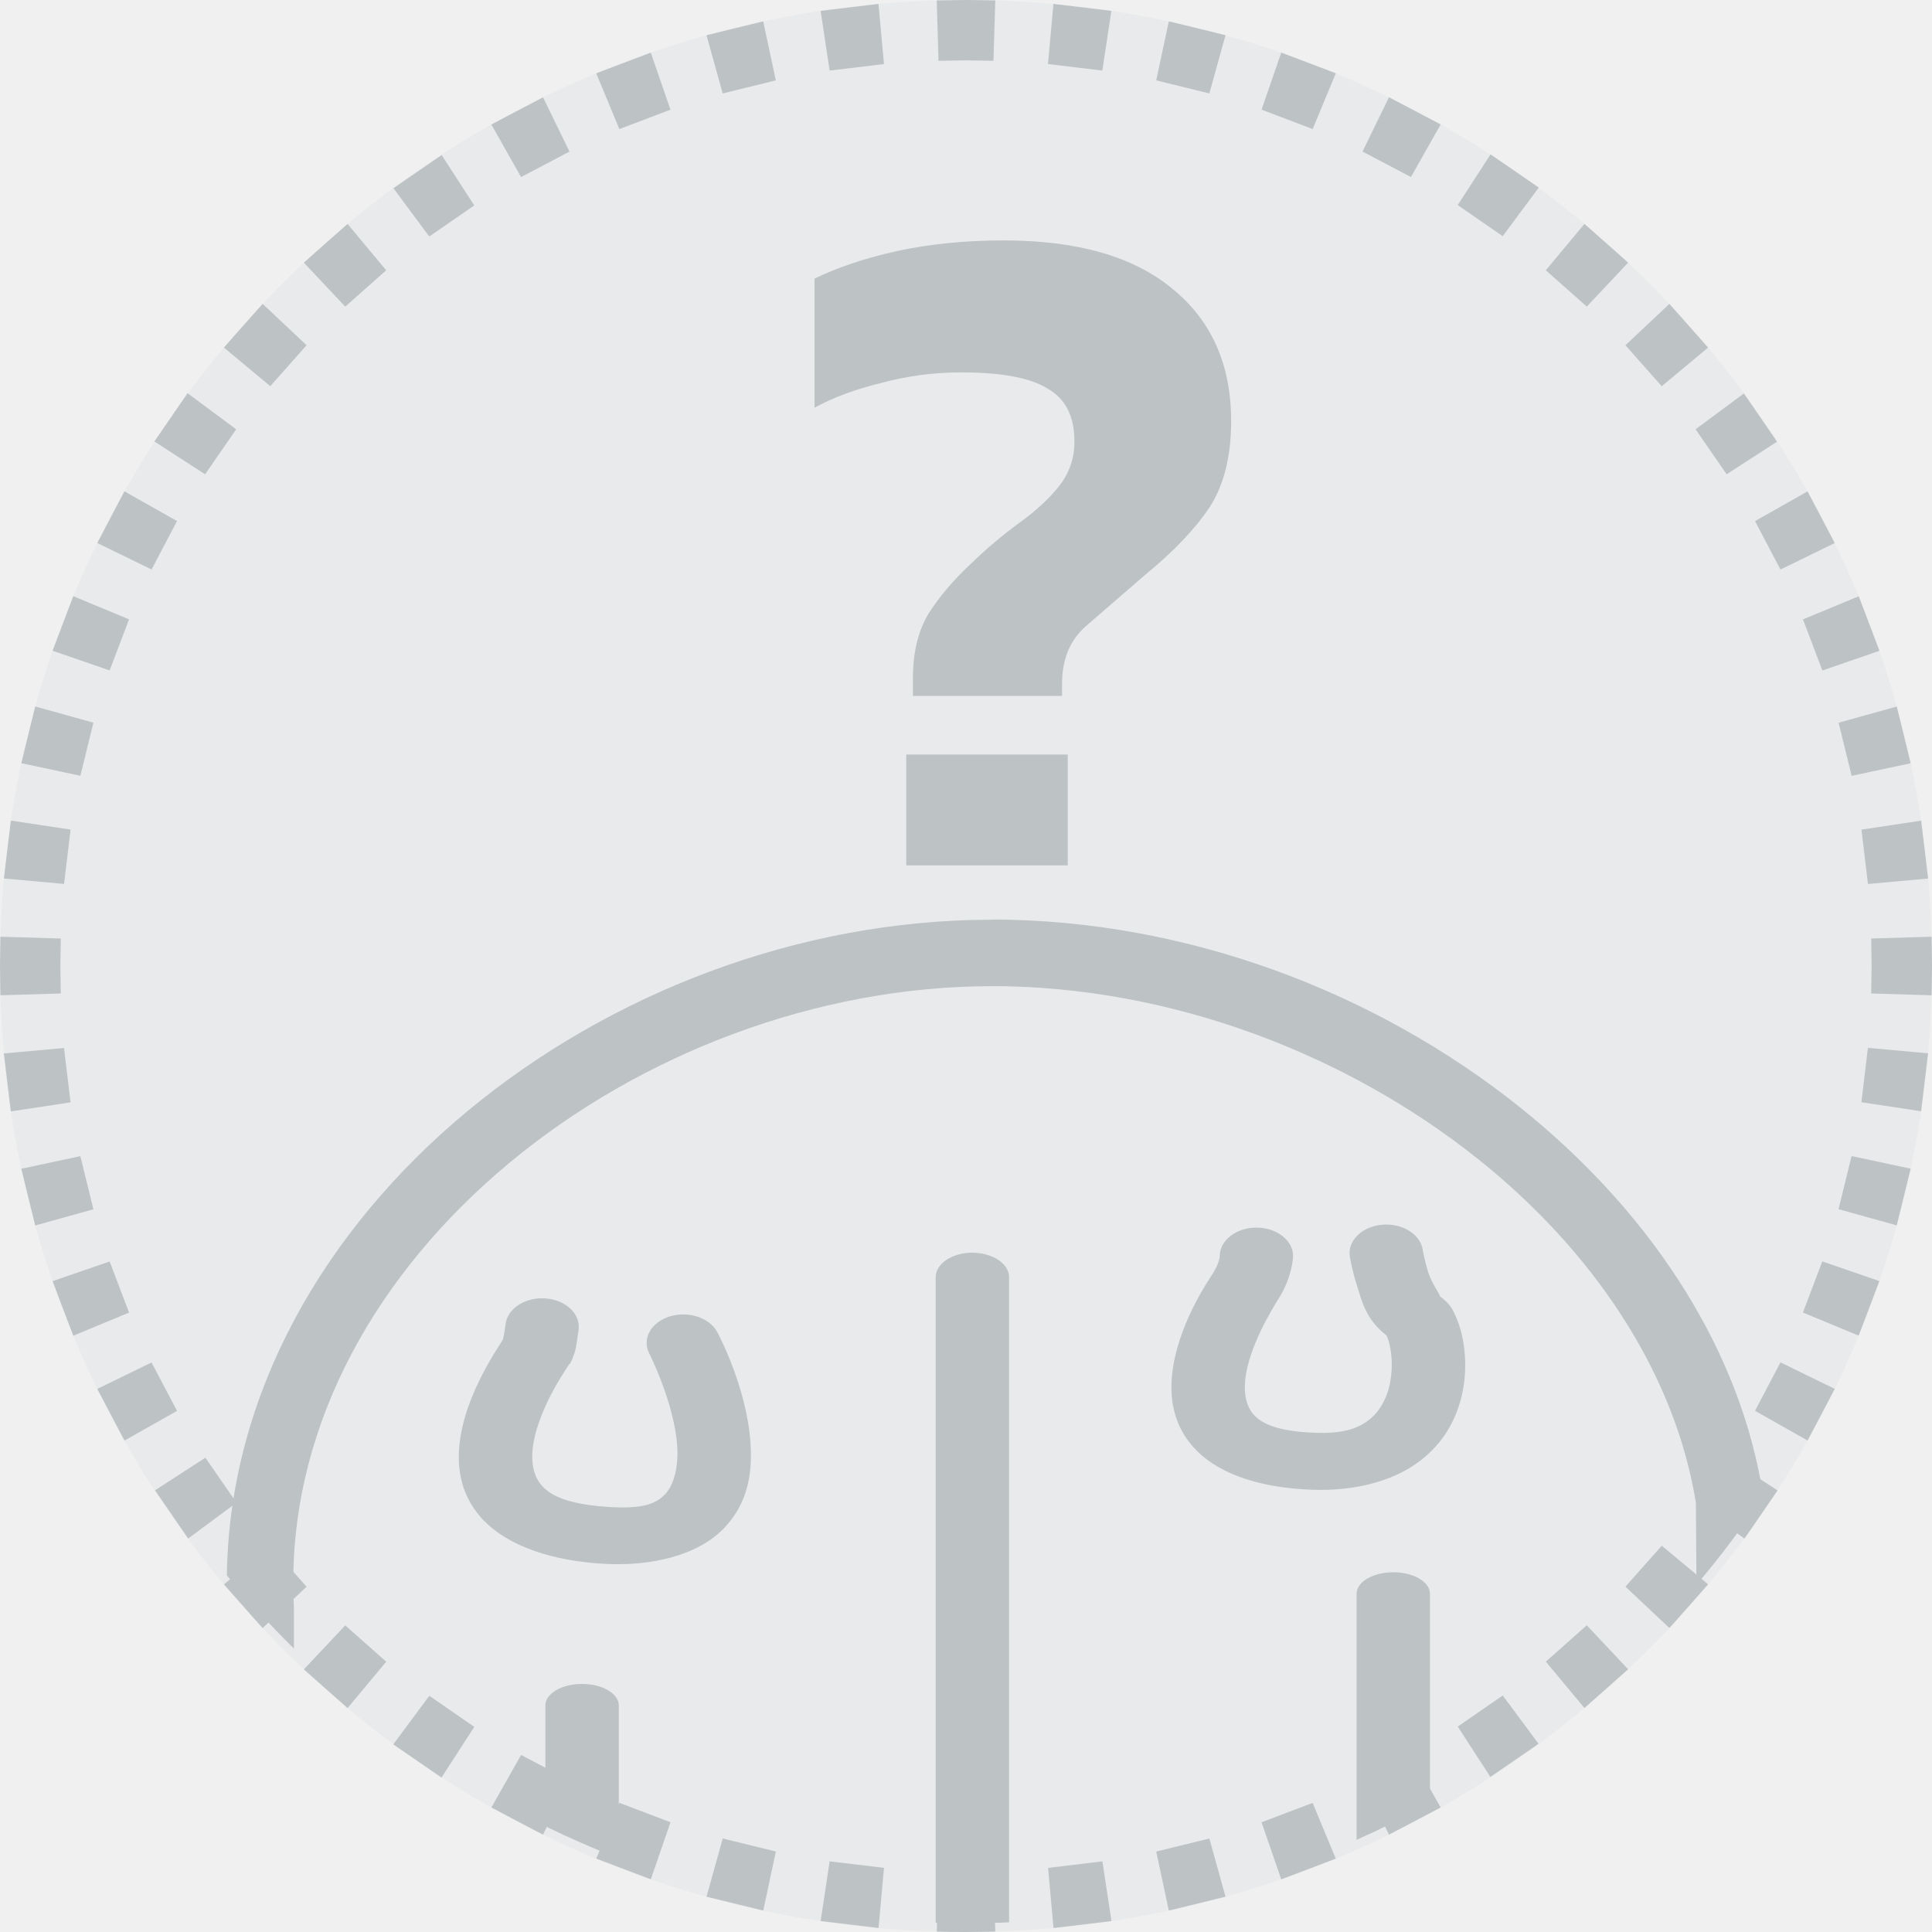
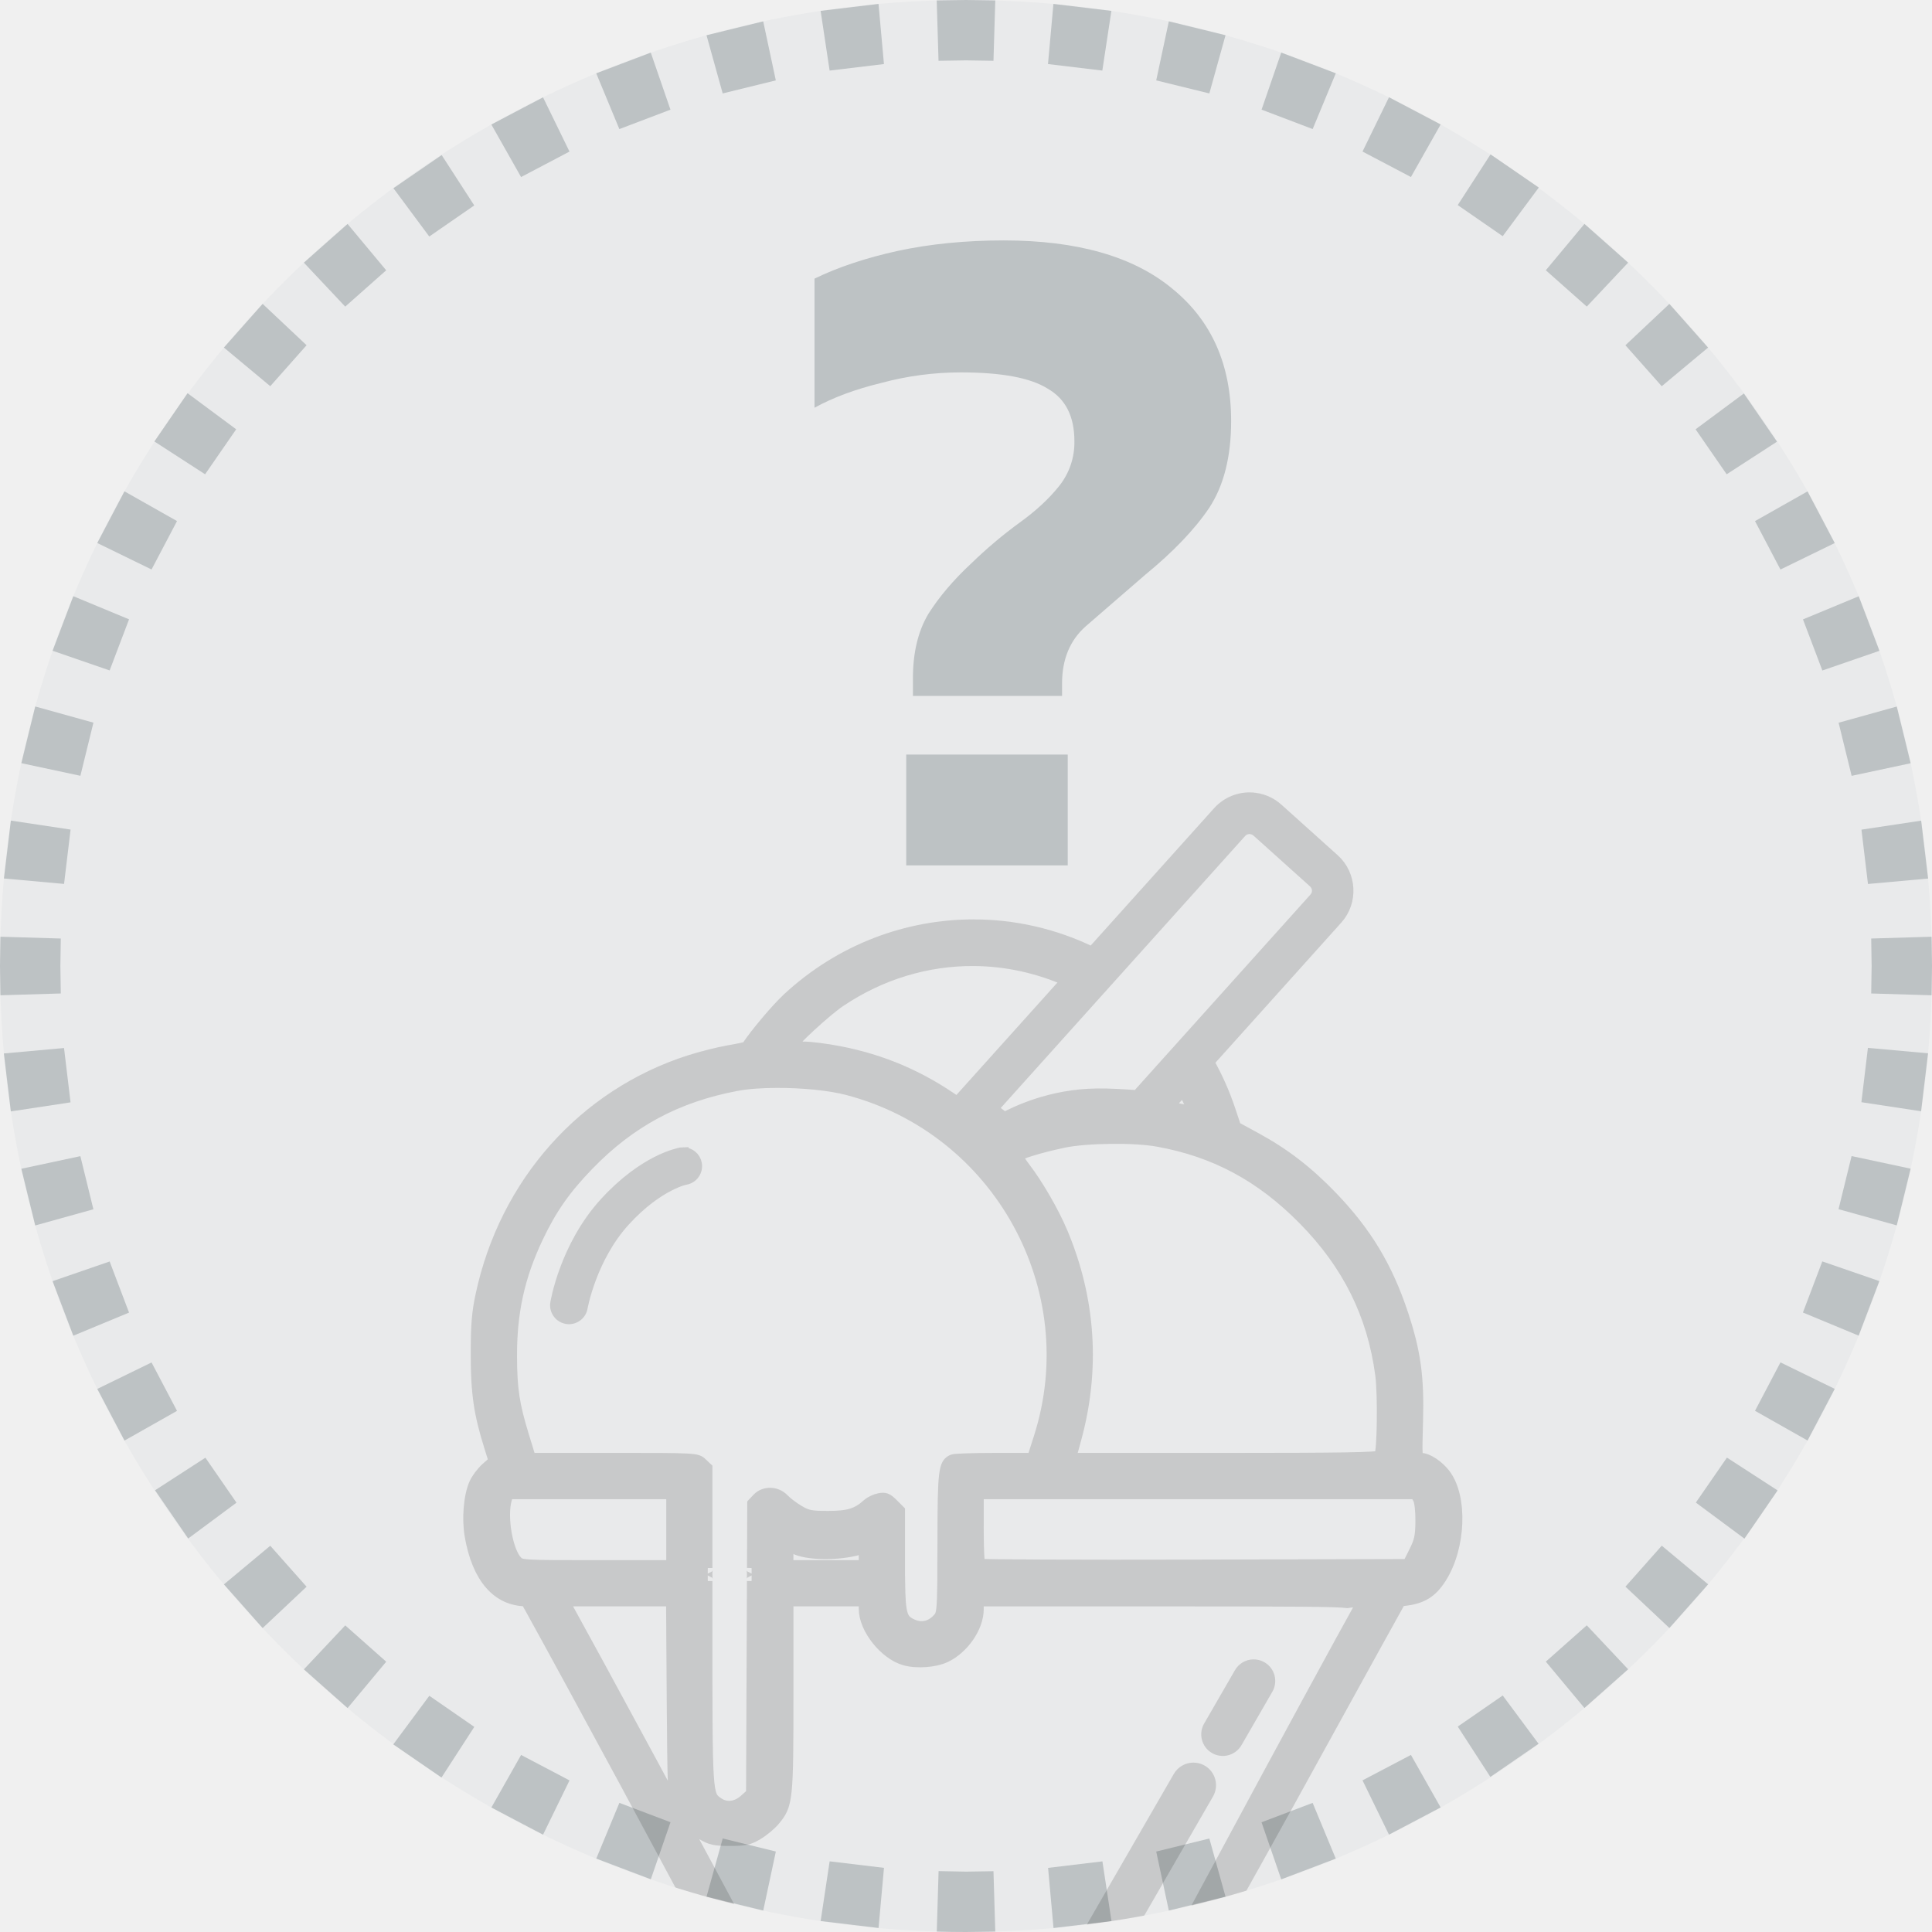
- <svg xmlns="http://www.w3.org/2000/svg" width="64" height="64" fill="none" version="1.1">
-   <path d="M64 32c0 17.673-14.327 32-32 32S0 49.673 0 32 14.327 0 32 0s32 14.327 32 32z" fill="#e9eaeb" />
+ <svg xmlns="http://www.w3.org/2000/svg" width="64" height="64" fill="none" version="1.1" id="svg17">
+   <defs id="defs21">
+     <clipPath clipPathUnits="userSpaceOnUse" id="clipPath3201-4">
+       <rect style="opacity:1;fill:#ffffff;fill-opacity:1;stroke:none;stroke-width:3.203;stroke-linecap:round;stroke-linejoin:round;stroke-miterlimit:4;stroke-dasharray:none;stroke-opacity:1" id="rect3203-9" width="172.324" height="55.009" x="433.533" y="-103.587" transform="matrix(1,0,0.4662281,0.8846645,0,0)" />
+     </clipPath>
+     <clipPath clipPathUnits="userSpaceOnUse" id="clipPath3205-2">
+       <rect style="opacity:1;fill:#ffffff;fill-opacity:1;stroke:none;stroke-width:3.203;stroke-linecap:round;stroke-linejoin:round;stroke-miterlimit:4;stroke-dasharray:none;stroke-opacity:1" id="rect3207-06" width="172.324" height="55.009" x="433.533" y="-103.587" transform="matrix(1,0,0.4662281,0.8846645,0,0)" />
+     </clipPath>
+     <clipPath clipPathUnits="userSpaceOnUse" id="clipPath3201-8-3-6">
+       <rect style="opacity:1;fill:#ffffff;fill-opacity:1;stroke:none;stroke-width:3.203;stroke-linecap:round;stroke-linejoin:round;stroke-miterlimit:4;stroke-dasharray:none;stroke-opacity:1" id="rect3203-4-6-1" width="172.324" height="55.009" x="433.533" y="-103.587" transform="matrix(1,0,0.4662281,0.8846645,0,0)" />
+     </clipPath>
+     <clipPath clipPathUnits="userSpaceOnUse" id="clipPath3205-5-5-1">
+       <rect style="opacity:1;fill:#ffffff;fill-opacity:1;stroke:none;stroke-width:3.203;stroke-linecap:round;stroke-linejoin:round;stroke-miterlimit:4;stroke-dasharray:none;stroke-opacity:1" id="rect3207-0-6-5" width="172.324" height="55.009" x="433.533" y="-103.587" transform="matrix(1,0,0.4662281,0.8846645,0,0)" />
+     </clipPath>
+     <clipPath clipPathUnits="userSpaceOnUse" id="clipPath903">
+       <path d="M 64,32 C 64,49.673 49.673,64 32,64 14.327,64 0,49.673 0,32 0,14.327 14.327,0 32,0 49.673,0 64,14.327 64,32 Z" fill="#e9eaeb" id="path905" />
+     </clipPath>
+   </defs>
+   <path d="M64 32c0 17.673-14.327 32-32 32S0 49.673 0 32 14.327 0 32 0s32 14.327 32 32z" fill="#e9eaeb" id="path4" />
  <mask id="A" x="3" y="3" width="58" height="58" mask-type="alpha" maskUnits="userSpaceOnUse">
-     <path d="M60.667 32c0 15.832-12.834 28.667-28.667 28.667S3.333 47.832 3.333 32 16.168 3.333 32 3.333 60.667 16.168 60.667 32z" fill="#c4c4c4" />
+     <path d="M60.667 32c0 15.832-12.834 28.667-28.667 28.667S3.333 47.832 3.333 32 16.168 3.333 32 3.333 60.667 16.168 60.667 32z" fill="#c4c4c4" id="path6" />
  </mask>
-   <g fill="#bdc2c4">
-     <path d="m30.242 23.064v-0.6c0-0.844 0.17-1.55 0.506-2.12 0.36-0.57 0.834-1.13 1.424-1.678a14.95 14.95 0 0 1 1.614-1.361c0.528-0.38 0.96-0.78 1.298-1.203a2.31 2.31 0 0 0 0.507-1.488c0-0.823-0.295-1.403-0.886-1.74-0.57-0.36-1.53-0.538-2.88-0.538a10.1 10.1 0 0 0-2.627 0.348c-0.865 0.21-1.604 0.485-2.216 0.823v-4.277c0.78-0.38 1.7-0.686 2.754-0.918 1.076-0.232 2.248-0.348 3.514-0.348 2.448 0 4.316 0.538 5.603 1.614 1.287 1.055 1.93 2.51 1.93 4.368 0 1.182-0.243 2.142-0.728 2.88-0.485 0.718-1.192 1.456-2.12 2.216l-1.963 1.7c-0.528 0.464-0.79 1.097-0.79 1.9v0.412h-4.938zm-0.222 5.603v-3.672h5.35v3.672z" />
-     <path d="M63.986 32.97l-2-.06L62 32l-.014-.91 2-.06L64 32l-.014.97zm-.115-3.867l-1.992.18-.216-1.8 1.978-.298.23 1.918zm-.577-3.82l-1.956.418-.432-1.76 1.927-.536.46 1.878zm-1.036-3.724l-1.89.652-.642-1.693 1.847-.766.686 1.807zm-1.48-3.57l-1.798.877-.843-1.604 1.74-.984.9 1.71zm-1.902-3.365l-1.678 1.087-1.03-1.49 1.6-1.187 1.1 1.6zm-2.293-3.11l-1.536 1.28-1.203-1.357 1.456-1.37 1.282 1.447zM53.934 8.7l-1.37 1.456-1.357-1.203 1.28-1.536L53.934 8.7zm-2.968-2.476l-1.187 1.6-1.49-1.03 1.087-1.68 1.6 1.1zm-3.243-2.1l-.984 1.74-1.604-.844.877-1.798 1.71.9zM44.25 2.428l-.766 1.847-1.693-.643.652-1.89 1.807.686zm-3.653-1.26l-.536 1.927-1.76-.432.418-1.956 1.878.46zM36.816.36l-.3 1.978-1.8-.216.18-1.992 1.918.23zM32.97.014L32 0l-.97.014.06 2L32 2l.91.014.06-2zM29.102.13l.18 1.992-1.8.216L27.184.36l1.918-.23zm-3.82.577l.418 1.956-1.76.432-.536-1.927 1.878-.46zm-3.724 1.036l.652 1.89-1.693.643-.766-1.847 1.807-.686zm-3.57 1.48l.877 1.798-1.604.844-.984-1.74 1.71-.9zm-3.365 1.902l1.087 1.68-1.49 1.03-1.187-1.6 1.6-1.1zm-3.11 2.293l1.28 1.536-1.357 1.203-1.37-1.456 1.447-1.282zM8.7 10.066l1.456 1.37-1.203 1.357-1.536-1.28L8.7 10.066zm-2.476 2.968l1.6 1.187-1.03 1.49-1.68-1.087 1.1-1.6zm-2.1 3.243l1.74.984-.844 1.604-1.798-.877.9-1.71zM2.428 19.75l1.847.766-.643 1.693-1.89-.652.686-1.807zm-1.26 3.653l1.927.536-.432 1.76-1.956-.418.46-1.878zm-.808 3.78l1.978.298-.216 1.8-1.992-.18.23-1.918zM.014 31.03L0 32l.014.97 2-.06L2 32l.014-.91-2-.06zm.115 3.867l1.992-.18.216 1.8-1.978.3-.23-1.918zm.577 3.82l1.956-.418.432 1.76-1.927.536-.46-1.878zm1.036 3.723l1.89-.652.643 1.693-1.847.766-.686-1.807zm1.48 3.57l1.798-.877.844 1.604-1.74.984-.9-1.71zm1.902 3.365l1.68-1.087 1.03 1.49-1.6 1.187-1.1-1.6zm2.293 3.11l1.536-1.28 1.203 1.357-1.456 1.37-1.282-1.447zm2.65 2.814l1.37-1.456 1.357 1.203-1.28 1.536-1.447-1.282zm2.968 2.476l1.187-1.6 1.49 1.03-1.087 1.678-1.6-1.1zm3.243 2.1l.984-1.74 1.604.843-.877 1.798-1.71-.9zm3.474 1.694l.766-1.847 1.693.642-.652 1.89-1.807-.686zm3.653 1.26l.536-1.927 1.76.432-.418 1.956-1.878-.46zm3.78.808l.298-1.978 1.8.216-.18 1.992-1.918-.23zm3.847.346l.06-2L32 62l.91-.014.06 2L32 64c-.324 0-.647-.005-.97-.014zm3.867-.115l-.18-1.992 1.8-.216.3 1.978-1.918.23zm3.82-.577l-.418-1.956 1.76-.432.536 1.927-1.878.46zm3.723-1.036l-.652-1.89 1.693-.642.766 1.847-1.807.686zm3.57-1.48l-.877-1.798 1.604-.843.984 1.74-1.71.9zm3.365-1.902l-1.087-1.678 1.49-1.03 1.187 1.6-1.6 1.1zm3.11-2.293l-1.28-1.536 1.357-1.203 1.37 1.456-1.447 1.282zm2.814-2.65l-1.456-1.37 1.203-1.357 1.536 1.28-1.282 1.447zm2.476-2.968l-1.6-1.187 1.03-1.49 1.678 1.087-1.1 1.6zm2.1-3.243l-1.74-.984.843-1.604 1.798.877-.9 1.71zm1.694-3.474l-1.847-.766.642-1.693 1.89.652-.686 1.807zm1.26-3.653l-1.927-.536.432-1.76 1.956.418-.46 1.878zm.808-3.78l-1.978-.3.216-1.8 1.992.18-.23 1.918z" fill-rule="evenodd" />
-     <path d="m32.877 30.463c-0.031 6e-5 -0.061 0.001-0.092 0.004-6.354 0.02-12.608 2.439-17.324 6.361-4.683 3.894-7.869 9.318-7.945 15.361a31.748 31.748 0 0 0 2.221 2.422v-1.342c-3.45e-5 -0.017-0.001-0.035-0.002-0.053-0.013-0.269-0.02-0.538-0.02-0.807 4.3e-6 -5.361 2.817-10.277 7.158-13.887 4.341-3.61 10.182-5.857 16.004-5.854 0.185 1.19e-4 0.368 0.001 0.553 0.006 5.912 0.149 11.676 2.499 15.932 6.047 3.658 3.049 6.15 6.952 6.816 11.053l0.02 2.725a31.748 31.748 0 0 0 2.211-2.938c-0.732-4.783-3.611-9.18-7.635-12.535-4.638-3.866-10.831-6.394-17.287-6.557-0.203-5e-3 -0.406-0.008-0.609-0.008zm13.053 10.102c-0.054-2.41e-4 -0.107 0.002-0.16 0.008-0.666 0.065-1.138 0.537-1.055 1.055 0 0 0.074 0.456 0.244 0.986 0.161 0.503 0.284 1.084 0.963 1.619 0.009 0.012 0.018 0.024 0.025 0.041 0.039 0.092 0.088 0.253 0.119 0.443 0.063 0.381 0.055 0.885-0.076 1.328-0.131 0.443-0.374 0.809-0.713 1.045-0.339 0.235-0.794 0.404-1.695 0.373-1.26-0.043-1.749-0.3-2.01-0.557-0.26-0.256-0.375-0.66-0.322-1.197 0.106-1.075 0.904-2.369 1.103-2.684 0.463-0.729 0.482-1.406 0.482-1.406 0.007-0.521-0.53-0.947-1.201-0.953-0.671-0.006-1.221 0.412-1.228 0.934 0 0 0.004 0.217-0.232 0.59-0.15 0.236-1.189 1.74-1.35 3.375-0.08 0.817 0.064 1.748 0.84 2.512 0.776 0.764 2.099 1.214 3.811 1.273 1.402 0.048 2.599-0.281 3.422-0.852 0.823-0.571 1.253-1.32 1.463-2.031 0.21-0.711 0.213-1.403 0.117-1.988-0.048-0.293-0.12-0.559-0.225-0.803-0.105-0.244-0.176-0.464-0.57-0.746 0.107 0.077-0.235-0.365-0.365-0.771-0.13-0.407-0.189-0.766-0.189-0.766-0.075-0.47-0.588-0.824-1.197-0.828zm-13.719 0.932c-0.671-1.19e-4 -1.215 0.364-1.215 0.812v21.387a31.748 31.748 0 0 0 0.988 0.016 31.748 31.748 0 0 0 1.443-0.033v-21.369c2.39e-4 -0.448-0.546-0.812-1.217-0.812zm-14.27 1.51c-0.622 0.007-1.137 0.378-1.193 0.859 0 0-0.016 0.123-0.039 0.266-0.02 0.127-0.058 0.257-0.047 0.24-0.031 0.047-0.072 0.112-0.125 0.195-0.115 0.18-0.269 0.429-0.432 0.727-0.325 0.595-0.69 1.379-0.84 2.238-0.15 0.86-0.094 1.845 0.635 2.699 0.729 0.854 2.085 1.419 3.9 1.559 1.847 0.142 3.365-0.313 4.184-1.166 0.819-0.853 0.94-1.881 0.877-2.822-0.126-1.883-1.1-3.672-1.1-3.672-0.254-0.482-0.963-0.714-1.584-0.518-0.622 0.197-0.92 0.748-0.666 1.23 0 0 0.827 1.637 0.922 3.057 0.047 0.71-0.115 1.301-0.398 1.596-0.283 0.295-0.684 0.517-1.996 0.416-1.344-0.103-1.841-0.406-2.111-0.723-0.27-0.317-0.358-0.806-0.254-1.402 0.104-0.596 0.393-1.251 0.668-1.754 0.137-0.251 0.269-0.464 0.371-0.623 0.051-0.079 0.094-0.145 0.129-0.199 0.035-0.054 0.02 0.04 0.133-0.236 0.11-0.271 0.118-0.431 0.146-0.609 0.029-0.178 0.047-0.328 0.047-0.328 0.061-0.519-0.431-0.978-1.1-1.025-0.034-0.002-0.069-0.004-0.104-0.004-8e-3 -5.9e-5 -0.015-5.9e-5 -0.023 0zm28.213 9.076c-0.671 5.8e-5 -1.215 0.319-1.215 0.711v8.154a31.748 31.748 0 0 0 2.43-1.215v-6.939c0-0.392-0.543-0.711-1.215-0.711zm-26.873 3.699c-0.671-1.19e-4 -1.215 0.319-1.215 0.711v4.004a31.748 31.748 0 0 0 2.432 1.065v-5.068c-3.2e-5 -0.392-0.546-0.711-1.217-0.711z" color="#000000" color-rendering="auto" dominant-baseline="auto" image-rendering="auto" shape-rendering="auto" solid-color="#000000" stop-color="#000000" style="font-feature-settings:normal;font-variant-alternates:normal;font-variant-caps:normal;font-variant-east-asian:normal;font-variant-ligatures:normal;font-variant-numeric:normal;font-variant-position:normal;font-variation-settings:normal;inline-size:0;isolation:auto;mix-blend-mode:normal;shape-margin:0;shape-padding:0;text-decoration-color:#000000;text-decoration-line:none;text-decoration-style:solid;text-indent:0;text-orientation:mixed;text-transform:none;white-space:normal" />
-   </g>
+   <path d="m 30.242,23.064 v -0.6 c 0,-0.844 0.17,-1.55 0.506,-2.12 0.36,-0.57 0.834,-1.13 1.424,-1.678 a 14.95,14.95 0 0 1 1.614,-1.361 c 0.528,-0.38 0.96,-0.78 1.298,-1.203 a 2.31,2.31 0 0 0 0.507,-1.488 c 0,-0.823 -0.295,-1.403 -0.886,-1.74 -0.57,-0.36 -1.53,-0.538 -2.88,-0.538 a 10.1,10.1 0 0 0 -2.627,0.348 c -0.865,0.21 -1.604,0.485 -2.216,0.823 V 9.23 c 0.78,-0.38 1.7,-0.686 2.754,-0.918 1.076,-0.232 2.248,-0.348 3.514,-0.348 2.448,0 4.316,0.538 5.603,1.614 1.287,1.055 1.93,2.51 1.93,4.368 0,1.182 -0.243,2.142 -0.728,2.88 -0.485,0.718 -1.192,1.456 -2.12,2.216 l -1.963,1.7 c -0.528,0.464 -0.79,1.097 -0.79,1.9 v 0.412 h -4.938 z m -0.222,5.603 v -3.672 h 5.35 v 3.672 z" id="path9" style="fill:#bdc2c4" />
+   <path d="m 63.986,32.97 -2,-0.06 L 62,32 l -0.014,-0.91 2,-0.06 L 64,32 Z m -0.115,-3.867 -1.992,0.18 -0.216,-1.8 1.978,-0.298 z m -0.577,-3.82 -1.956,0.418 -0.432,-1.76 1.927,-0.536 0.46,1.878 z m -1.036,-3.724 -1.89,0.652 -0.642,-1.693 1.847,-0.766 0.686,1.807 z m -1.48,-3.57 -1.798,0.877 -0.843,-1.604 1.74,-0.984 0.9,1.71 z m -1.902,-3.365 -1.678,1.087 -1.03,-1.49 1.6,-1.187 1.1,1.6 z m -2.293,-3.11 -1.536,1.28 -1.203,-1.357 1.456,-1.37 1.282,1.447 z M 53.934,8.7 l -1.37,1.456 -1.357,-1.203 1.28,-1.536 z m -2.968,-2.476 -1.187,1.6 -1.49,-1.03 1.087,-1.68 1.6,1.1 z m -3.243,-2.1 -0.984,1.74 -1.604,-0.844 0.877,-1.798 1.71,0.9 z M 44.25,2.428 43.484,4.275 41.791,3.632 42.443,1.742 Z m -3.653,-1.26 -0.536,1.927 -1.76,-0.432 0.418,-1.956 1.878,0.46 z m -3.781,-0.808 -0.3,1.978 -1.8,-0.216 0.18,-1.992 1.918,0.23 z M 32.97,0.014 32,0 l -0.97,0.014 0.06,2 L 32,2 32.91,2.014 Z m -3.868,0.116 0.18,1.992 -1.8,0.216 -0.298,-1.978 z m -3.82,0.577 0.418,1.956 -1.76,0.432 -0.536,-1.927 1.878,-0.46 z m -3.724,1.036 0.652,1.89 -1.693,0.643 -0.766,-1.847 z m -3.57,1.48 0.877,1.798 -1.604,0.844 -0.984,-1.74 1.71,-0.9 z m -3.365,1.902 1.087,1.68 -1.49,1.03 -1.187,-1.6 1.6,-1.1 z m -3.11,2.293 1.28,1.536 -1.357,1.203 -1.37,-1.456 1.447,-1.282 z m -2.813,2.648 1.456,1.37 -1.203,1.357 -1.536,-1.28 z m -2.476,2.968 1.6,1.187 -1.03,1.49 -1.68,-1.087 1.1,-1.6 z m -2.1,3.243 1.74,0.984 -0.844,1.604 -1.798,-0.877 0.9,-1.71 z m -1.696,3.473 1.847,0.766 -0.643,1.693 -1.89,-0.652 z m -1.26,3.653 1.927,0.536 -0.432,1.76 -1.956,-0.418 0.46,-1.878 z m -0.808,3.78 1.978,0.298 -0.216,1.8 -1.992,-0.18 z M 0.014,31.03 0,32 l 0.014,0.97 2,-0.06 L 2,32 2.014,31.09 Z m 0.115,3.867 1.992,-0.18 0.216,1.8 -1.978,0.3 -0.23,-1.918 z m 0.577,3.82 1.956,-0.418 0.432,1.76 -1.927,0.536 -0.46,-1.878 z m 1.036,3.723 1.89,-0.652 0.643,1.693 -1.847,0.766 z m 1.48,3.57 1.798,-0.877 0.844,1.604 -1.74,0.984 -0.9,-1.71 z m 1.902,3.365 1.68,-1.087 1.03,1.49 -1.6,1.187 -1.1,-1.6 z m 2.293,3.11 1.536,-1.28 1.203,1.357 -1.456,1.37 -1.282,-1.447 z m 2.65,2.814 1.37,-1.456 1.357,1.203 -1.28,1.536 -1.447,-1.282 z m 2.968,2.476 1.187,-1.6 1.49,1.03 -1.087,1.678 -1.6,-1.1 z m 3.243,2.1 0.984,-1.74 1.604,0.843 -0.877,1.798 -1.71,-0.9 z m 3.474,1.694 0.766,-1.847 1.693,0.642 -0.652,1.89 -1.807,-0.686 z m 3.653,1.26 0.536,-1.927 1.76,0.432 -0.418,1.956 -1.878,-0.46 z m 3.78,0.808 0.298,-1.978 1.8,0.216 -0.18,1.992 z m 3.847,0.346 0.06,-2 L 32,62 l 0.91,-0.014 0.06,2 L 32,64 c -0.324,0 -0.647,-0.005 -0.97,-0.014 z m 3.867,-0.115 -0.18,-1.992 1.8,-0.216 0.3,1.978 -1.918,0.23 z m 3.82,-0.577 -0.418,-1.956 1.76,-0.432 0.536,1.927 -1.878,0.46 z m 3.723,-1.036 -0.652,-1.89 1.693,-0.642 0.766,1.847 -1.807,0.686 z m 3.57,-1.48 -0.877,-1.798 1.604,-0.843 0.984,1.74 -1.71,0.9 z m 3.365,-1.902 -1.087,-1.678 1.49,-1.03 1.187,1.6 -1.6,1.1 z m 3.11,-2.293 -1.28,-1.536 1.357,-1.203 1.37,1.456 -1.447,1.282 z m 2.814,-2.65 -1.456,-1.37 1.203,-1.357 1.536,1.28 -1.282,1.447 z m 2.476,-2.968 -1.6,-1.187 1.03,-1.49 1.678,1.087 -1.1,1.6 z m 2.1,-3.243 -1.74,-0.984 0.843,-1.604 1.798,0.877 -0.9,1.71 z m 1.694,-3.474 -1.847,-0.766 0.642,-1.693 1.89,0.652 -0.686,1.807 z m 1.26,-3.653 -1.927,-0.536 0.432,-1.76 1.956,0.418 -0.46,1.878 z m 0.808,-3.78 -1.978,-0.3 0.216,-1.8 1.992,0.18 -0.23,1.918 z" fill-rule="evenodd" id="path11" style="fill:#bdc2c4" />
+   <path id="path3981-9-5-1" style="fill:#000000;fill-opacity:1;stroke-width:0.372;opacity:0.143;stroke:#000000;stroke-opacity:1;stroke-miterlimit:4;stroke-dasharray:none" d="m 41.451,26.436 c -0.401,-0.017 -0.808,0.142 -1.095,0.462 l -4.18,4.652 c -1.234,-0.603 -2.575,-0.907 -3.919,-0.908 v 9.1e-5 c -2.197,-0.001 -4.402,0.804 -6.156,2.428 -0.378,0.35 -1.081,1.184 -1.36,1.612 -0.01,0.016 -0.286,0.075 -0.612,0.131 -0.327,0.056 -0.906,0.203 -1.288,0.325 -3.505,1.123 -6.111,4.054 -6.903,7.764 -0.127,0.594 -0.158,0.98 -0.158,1.971 0,1.282 0.098,1.952 0.449,3.069 l 0.144,0.46 -0.26,0.229 c -0.143,0.126 -0.319,0.36 -0.39,0.521 -0.182,0.412 -0.243,1.155 -0.143,1.733 0.24,1.378 0.894,2.134 1.851,2.14 0.055,0.098 0.092,0.163 0.153,0.273 0.341,0.617 0.8,1.454 1.329,2.426 1.058,1.943 2.399,4.424 3.657,6.774 3,5.602 3.957,7.34 5.052,9.172 1.226,1.632 2.644,3.608 3.542,4.242 0.391,0.275 0.902,0.264 1.341,0.075 1.896,-0.817 9.568,-15.202 13.883,-22.962 l 0.099,-0.01 c 0.606,-0.061 0.931,-0.255 1.244,-0.745 0.643,-1.005 0.708,-2.678 0.134,-3.431 -0.219,-0.287 -0.577,-0.523 -0.794,-0.523 -0.15,-9e-5 -0.152,-0.018 -0.117,-1.222 0.042,-1.47 -0.073,-2.308 -0.491,-3.57 -0.512,-1.546 -1.208,-2.701 -2.335,-3.873 -0.807,-0.839 -1.575,-1.432 -2.531,-1.952 l -0.667,-0.363 -0.197,-0.589 c -0.182,-0.544 -0.417,-1.07 -0.698,-1.568 l 4.26,-4.742 c 0.51,-0.568 0.462,-1.457 -0.105,-1.967 l -1.866,-1.677 c -0.248,-0.223 -0.56,-0.343 -0.872,-0.356 z m -0.042,1.008 c 0.086,0.004 0.168,0.034 0.24,0.099 l 1.866,1.677 c 0.165,0.148 0.177,0.378 0.029,0.543 l -4.076,4.536 -0.81,0.901 -0.988,1.1 c -0.437,-0.032 -0.889,-0.062 -1.334,-0.057 -1.532,0.018 -2.679,0.584 -3.063,0.786 -0.07,-0.058 -0.237,-0.176 -0.396,-0.299 l 3.39,-3.773 0.81,-0.901 4.029,-4.484 c 0.083,-0.093 0.192,-0.133 0.303,-0.128 z m -9.139,4.371 c 1.043,0.008 2.086,0.23 3.072,0.663 l -3.582,3.986 c -0.017,0.018 -0.032,0.038 -0.045,0.058 -1.21,-0.862 -2.479,-1.407 -3.916,-1.684 -0.423,-0.082 -0.946,-0.148 -1.163,-0.148 -0.217,0 -0.395,-0.027 -0.395,-0.06 0,-0.113 1.124,-1.147 1.586,-1.458 1.361,-0.917 2.902,-1.369 4.443,-1.357 z m -6.54,4.037 v 0 c 0.832,-0.003 1.742,0.082 2.345,0.24 5.016,1.313 7.931,6.605 6.352,11.534 l -0.221,0.69 h -1.259 c -0.692,0 -1.312,0.02 -1.376,0.045 -0.302,0.116 -0.329,0.346 -0.331,2.76 0,0.344 -0.004,0.571 -0.004,0.822 v 0 0.431 c -0.01,0.937 -0.038,1.102 -0.122,1.206 -0.257,0.317 -0.599,0.394 -0.948,0.213 -0.29,-0.15 -0.356,-0.308 -0.369,-1.419 h -0.004 v -0.432 c 0,-0.089 0,-0.166 0,-0.265 v -1.633 l -0.22,-0.22 c -0.184,-0.184 -0.258,-0.213 -0.45,-0.174 -0.126,0.025 -0.296,0.107 -0.378,0.181 -0.347,0.316 -0.634,0.406 -1.308,0.406 -0.576,8.8e-5 -0.69,-0.022 -0.978,-0.192 -0.179,-0.106 -0.405,-0.277 -0.502,-0.38 -0.232,-0.249 -0.638,-0.259 -0.861,-0.022 l -0.156,0.166 -0.009,2.133 h -0.033 c 0.017,0 0.031,0.096 0.031,0.216 0,0.12 -0.014,0.216 -0.031,0.216 h 0.031 l -0.009,2.24 -0.02,4.805 -0.237,0.211 c -0.272,0.243 -0.613,0.279 -0.878,0.093 -0.375,-0.262 -0.371,-0.207 -0.371,-5.846 v -1.503 h 0.031 c -0.017,0 -0.031,-0.096 -0.031,-0.216 0,-0.12 0.014,-0.216 0.031,-0.216 h -0.031 v -3.31 l -0.168,-0.158 C 23.083,48.317 23.055,48.315 20.325,48.315 h -2.755 l -0.228,-0.743 c -0.319,-1.041 -0.396,-1.546 -0.401,-2.627 -0.007,-1.466 0.253,-2.652 0.86,-3.937 0.455,-0.962 0.91,-1.614 1.679,-2.41 1.392,-1.44 2.94,-2.271 4.923,-2.644 0.359,-0.068 0.83,-0.101 1.329,-0.102 z m 13.466,0.259 c 0.172,0.323 0.308,0.608 0.308,0.669 0,0.035 -0.285,-8.03e-4 -0.634,-0.08 -0.057,-0.013 -0.114,-0.025 -0.17,-0.036 z m -2.423,1.594 c 0.586,-0.007 1.177,0.023 1.571,0.094 1.902,0.34 3.436,1.165 4.856,2.611 1.455,1.482 2.278,3.141 2.542,5.129 0.087,0.651 0.064,2.534 -0.033,2.69 -0.041,0.067 -1.245,0.087 -5.153,0.087 h -5.099 l 0.173,-0.631 c 0.636,-2.311 0.486,-4.639 -0.443,-6.852 -0.281,-0.669 -0.802,-1.575 -1.228,-2.133 -0.14,-0.184 -0.255,-0.361 -0.255,-0.393 0,-0.076 0.732,-0.302 1.522,-0.469 0.377,-0.08 0.959,-0.125 1.545,-0.132 z m -14.149,0.485 a 0.439,0.439 0 0 0 -0.066,0.006 c 0,0 -0.343,0.064 -0.802,0.299 -0.459,0.235 -1.07,0.648 -1.716,1.356 -1.326,1.454 -1.625,3.316 -1.625,3.316 a 0.439,0.439 0 0 0 0.36,0.506 0.439,0.439 0 0 0 0.506,-0.36 c 0,0 0.292,-1.645 1.408,-2.87 0.575,-0.631 1.098,-0.977 1.467,-1.166 0.37,-0.189 0.55,-0.215 0.55,-0.215 a 0.439,0.439 0 0 0 0.359,-0.507 0.439,0.439 0 0 0 -0.441,-0.364 z m -5.802,11.286 h 2.717 2.717 v 1.196 1.196 h -2.498 c -2.466,0 -2.499,-0.002 -2.643,-0.156 -0.316,-0.34 -0.508,-1.463 -0.348,-2.036 z m 15.58,0 h 7.245 7.245 l 0.093,0.163 c 0.056,0.099 0.091,0.396 0.088,0.753 -0.004,0.501 -0.037,0.654 -0.218,1.015 l -0.212,0.424 -7.072,0.019 c -3.89,0.01 -7.094,-0.004 -7.121,-0.03 -0.027,-0.027 -0.049,-0.565 -0.049,-1.196 z m -6.248,1.751 c 0.032,-0.005 0.081,0.018 0.156,0.059 0.411,0.22 1.457,0.236 2.16,0.032 0.15,-0.044 0.163,-0.024 0.163,0.251 v 0.298 h -1.268 -1.268 v -0.326 c 0,-0.218 0.005,-0.306 0.057,-0.314 z m -7.483,1.8 h 0.345 1.617 1.617 l 0.022,3.279 c 0.02,2.909 0.036,3.309 0.146,3.543 0.182,0.387 0.463,0.693 0.843,0.916 0.291,0.171 0.415,0.198 0.916,0.198 0.502,0 0.625,-0.027 0.919,-0.199 0.186,-0.11 0.44,-0.322 0.564,-0.471 0.422,-0.51 0.438,-0.666 0.438,-4.126 v -3.14 h 1.268 1.268 v 0.272 c 0,0.65 0.676,1.499 1.338,1.685 0.402,0.112 1.002,0.068 1.353,-0.1 0.594,-0.284 1.076,-0.988 1.076,-1.572 v -0.284 h 6.205 c 4.263,0 5.641,0.008 6.027,0.056 l 0.134,-0.019 h 0.368 c -0.81,1.456 -2.45,4.473 -4.652,8.564 -1.617,3.004 -3.171,5.881 -3.436,6.359 -2.242,4.05 -3.61,6.04 -4.448,6.722 -0.099,0.081 -0.303,0.21 -0.481,0.301 -0.19,0.131 -0.322,0.061 -0.5,-0.032 -0.689,-0.363 -1.633,-1.465 -3.067,-3.863 -1.083,-1.812 -2.029,-3.528 -5.027,-9.128 -1.26,-2.352 -2.601,-4.836 -3.661,-6.781 -0.475,-0.872 -0.865,-1.583 -1.193,-2.179 z M 41.517,55.155 A 0.529,0.529 0 0 0 41.071,55.419 l -1.022,1.77 a 0.529,0.529 0 0 0 0.194,0.722 0.529,0.529 0 0 0 0.722,-0.193 l 1.022,-1.77 a 0.529,0.529 0 0 0 -0.193,-0.722 0.529,0.529 0 0 0 -0.276,-0.071 z m -1.987,3.42 a 0.563,0.563 0 0 0 -0.485,0.282 l -4.081,7.069 a 0.563,0.563 0 0 0 0.206,0.769 0.563,0.563 0 0 0 0.769,-0.206 l 4.082,-7.07 a 0.563,0.563 0 0 0 -0.206,-0.769 0.563,0.563 0 0 0 -0.284,-0.075 z" clip-path="url(#clipPath903)" />
</svg>
